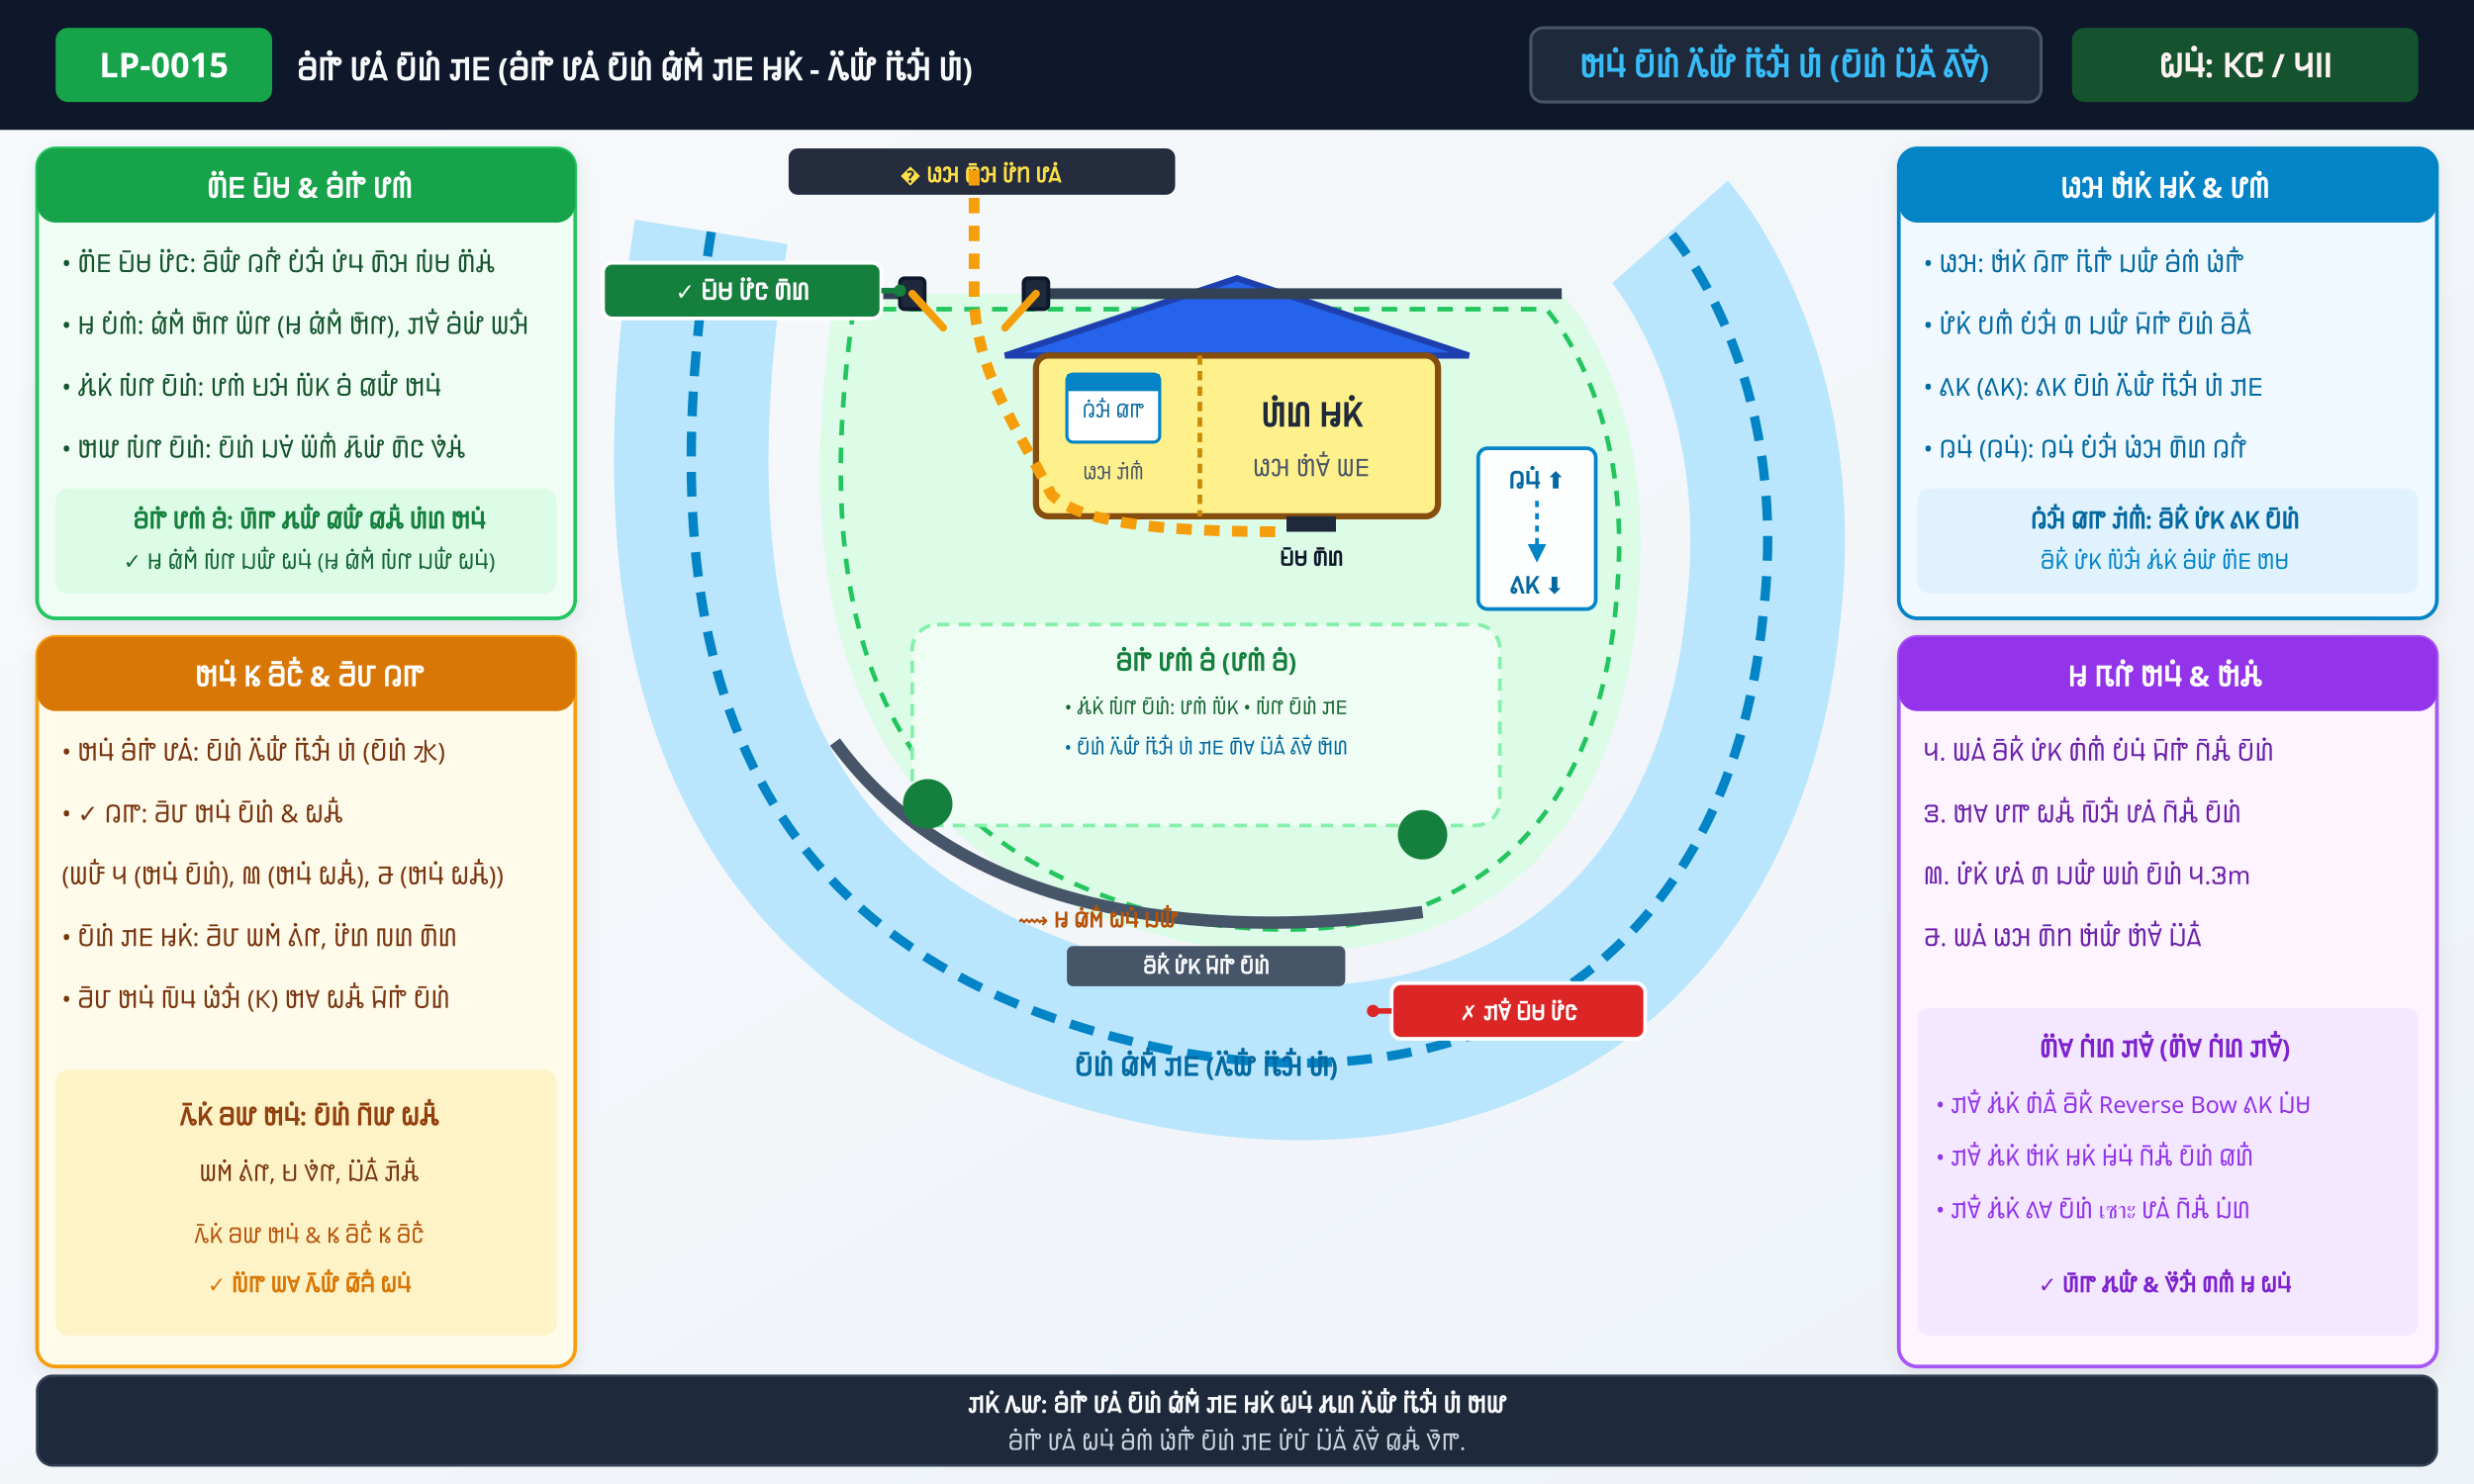
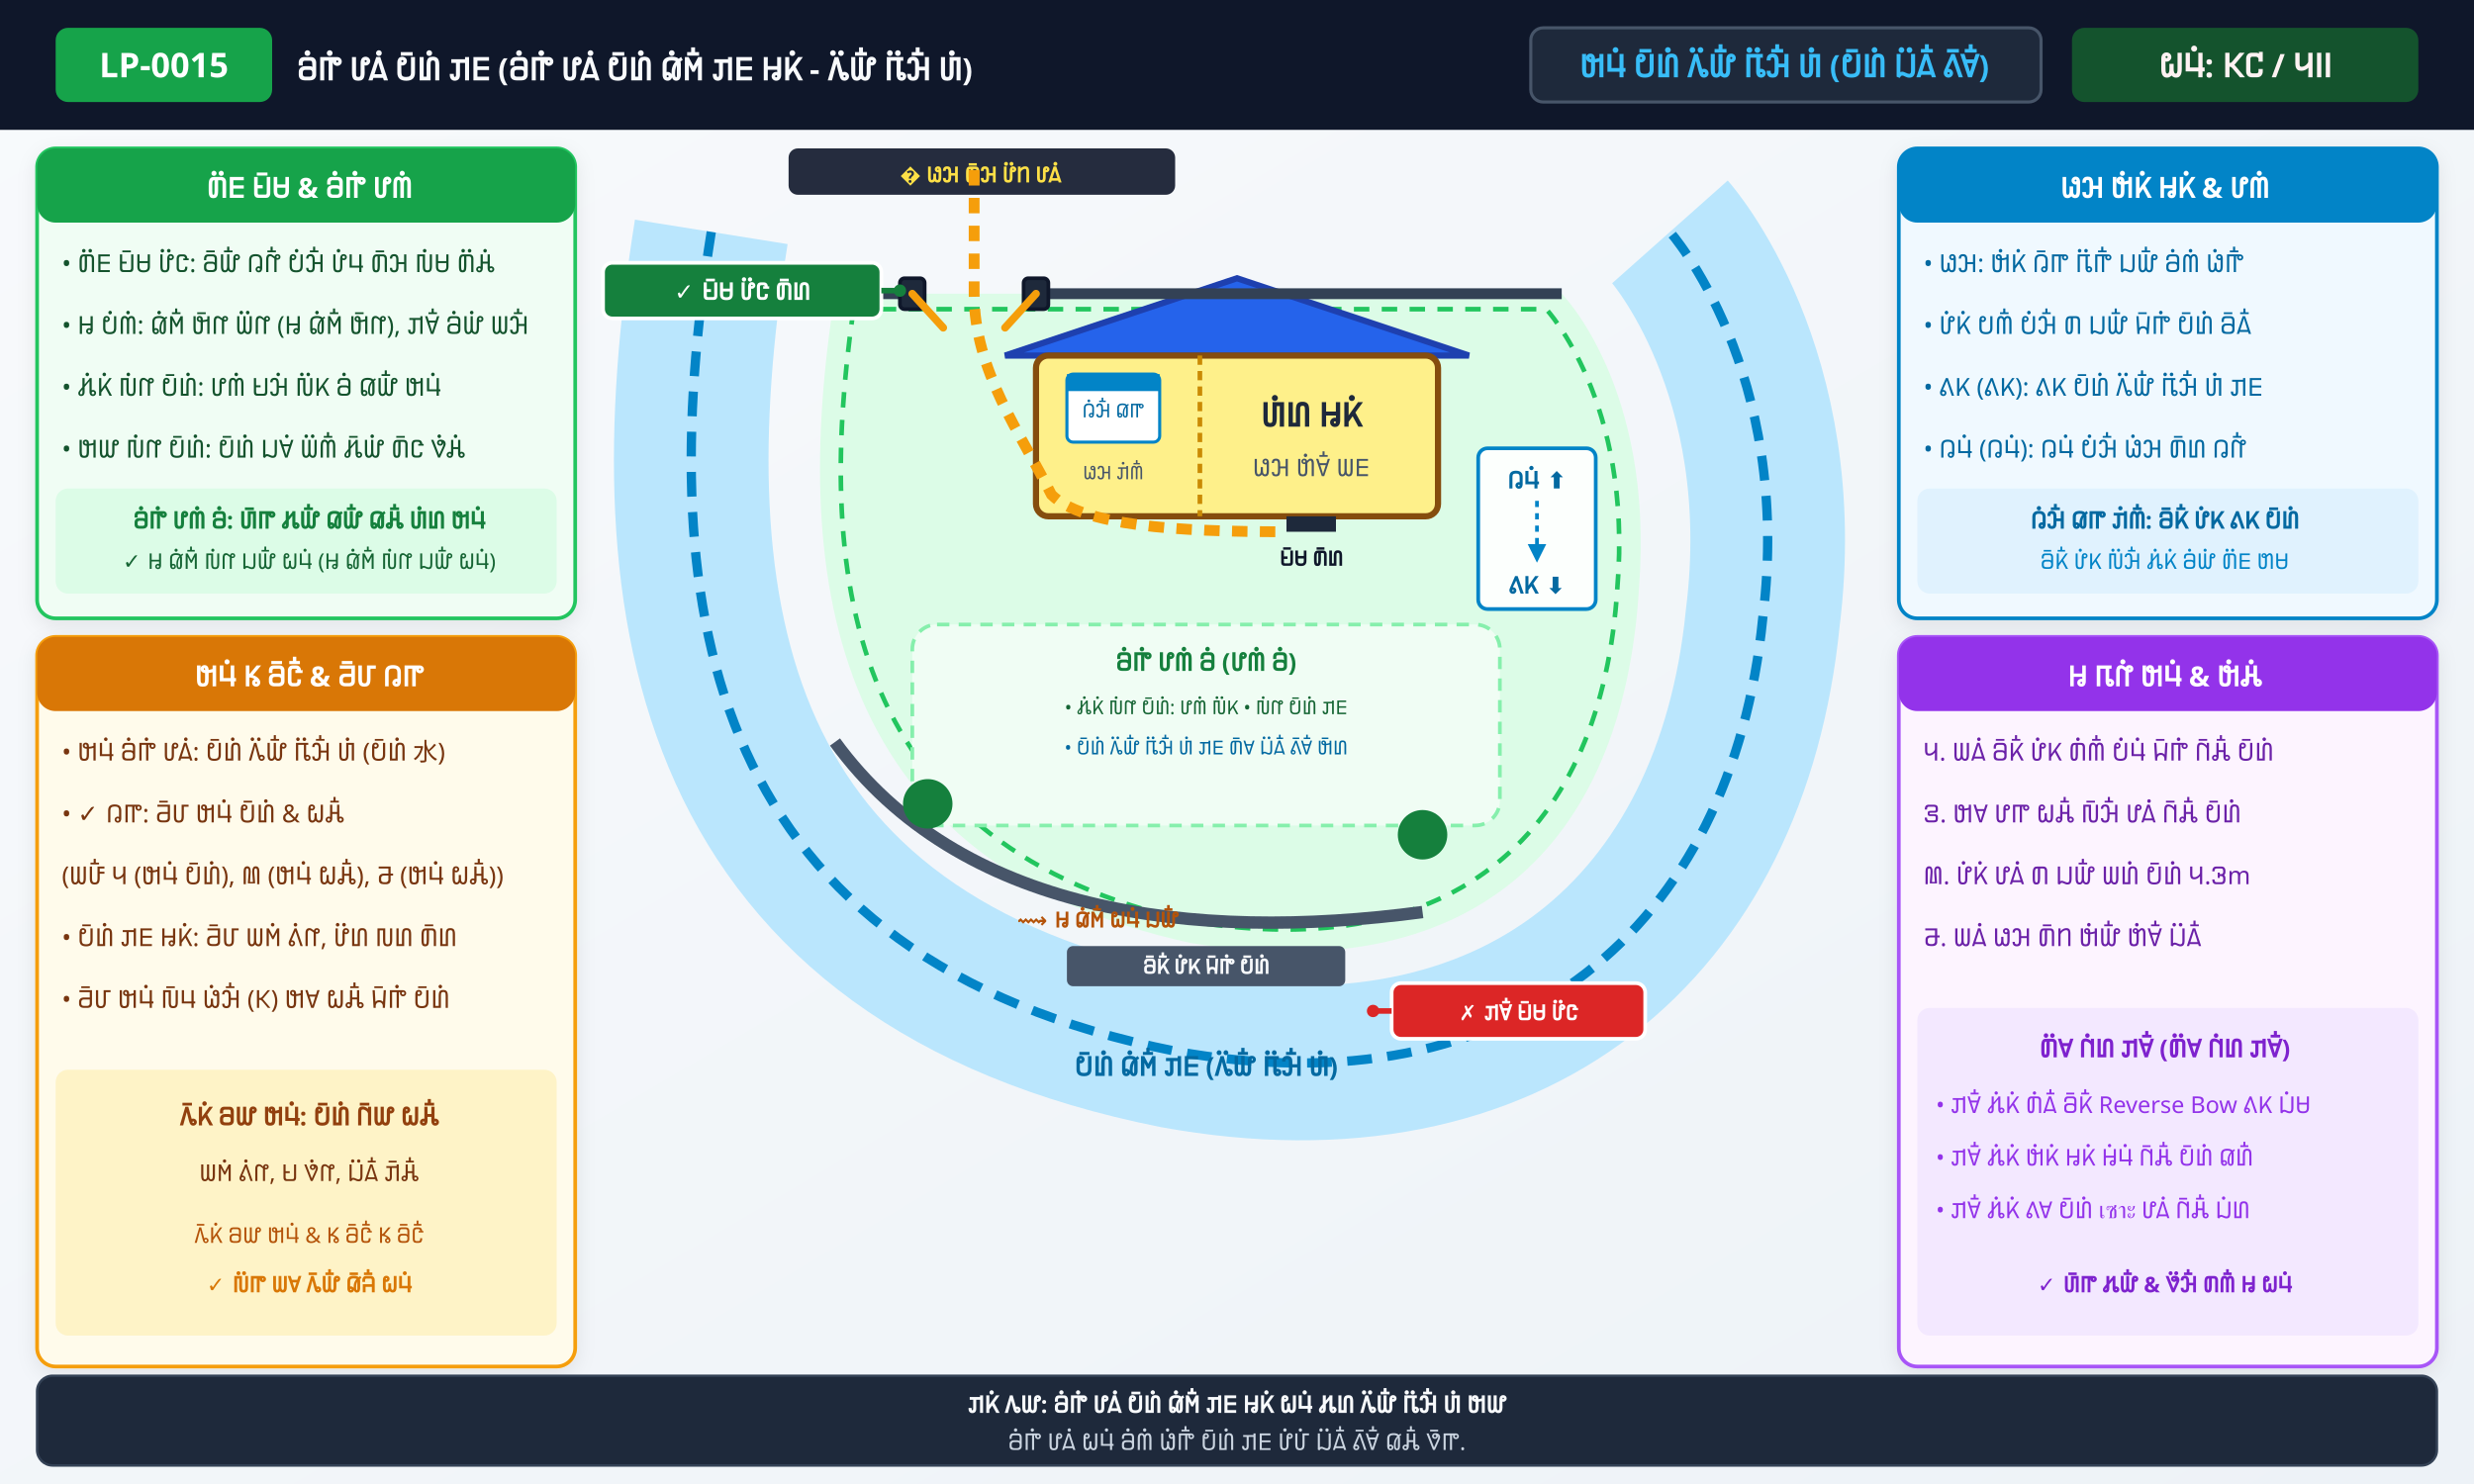
<svg xmlns="http://www.w3.org/2000/svg" viewBox="0 0 800 480" width="800" height="480">
  <defs>
    <linearGradient id="bgGrad" x1="0%" y1="0%" x2="100%" y2="100%">
      <stop offset="0%" stop-color="#F8FAFC" />
      <stop offset="100%" stop-color="#EDF2F7" />
    </linearGradient>
    <linearGradient id="roadGrad" x1="0%" y1="0%" x2="100%" y2="0%">
      <stop offset="0%" stop-color="#334155" />
      <stop offset="100%" stop-color="#1E293B" />
    </linearGradient>
    <filter id="shadow" x="-5%" y="-5%" width="110%" height="110%">
      <feDropShadow dx="0" dy="2" stdDeviation="3" flood-opacity="0.08" />
    </filter>
  </defs>
  <rect width="800" height="480" fill="url(#bgGrad)" />
  <rect x="0" y="0" width="800" height="42" fill="#0F172A" />
  <rect x="18" y="9" width="70" height="24" rx="4" fill="#16A34A" />
-   <text x="53" y="25" font-family="'Noto Sans Pahawh Hmong', sans-serif" font-weight="bold" font-size="11" fill="#FFFFFF" text-anchor="middle">LP-0015</text>
-   <text x="96" y="26" font-family="'Noto Sans Pahawh Hmong', sans-serif" font-weight="bold" font-size="10" fill="#F8FAFC">𖬖𖬰𖬟𖬰 𖬗𖬮𖬰 𖬈𖬲𖬞𖬰 𖬙𖬣 (𖬖𖬰𖬟𖬰 𖬗𖬮𖬰 𖬈𖬲𖬞𖬰 𖬅𖬰𖬫𖬵 𖬙𖬣 𖬉𖬝𖬰 - 𖬂𖬶𖬤𖬵 𖬎𖬶𖬧𖬵 𖬆𖬰)</text>
+   <text x="53" y="25" font-family="'Segoe UI', sans-serif" font-weight="bold" font-size="11" fill="#FFFFFF" text-anchor="middle">LP-0015</text>
+   <text x="96" y="26" font-family="'Noto Sans Lao', 'Segoe UI', sans-serif" font-weight="bold" font-size="10" fill="#F8FAFC">𖬖𖬰𖬟𖬰 𖬗𖬮𖬰 𖬈𖬲𖬞𖬰 𖬙𖬣 (𖬖𖬰𖬟𖬰 𖬗𖬮𖬰 𖬈𖬲𖬞𖬰 𖬅𖬰𖬫𖬵 𖬙𖬣 𖬉𖬝𖬰 - 𖬂𖬶𖬤𖬵 𖬎𖬶𖬧𖬵 𖬆𖬰)</text>
  <rect x="495" y="9" width="165" height="24" rx="4" fill="#1E293B" stroke="#475569" stroke-width="1" />
-   <text x="577" y="25" font-family="'Noto Sans Pahawh Hmong', sans-serif" font-weight="bold" font-size="10" fill="#38BDF8" text-anchor="middle">𖬓𖬥𖬰 𖬈𖬲𖬞𖬰 𖬂𖬶𖬤𖬵 𖬎𖬶𖬧𖬵 𖬆𖬰 (𖬈𖬲𖬞𖬰 𖬔𖬶𖬮𖬵 𖬕𖬲𖬯𖬵)</text>
+   <text x="577" y="25" font-family="'Noto Sans Lao', 'Segoe UI', sans-serif" font-weight="bold" font-size="10" fill="#38BDF8" text-anchor="middle">𖬓𖬥𖬰 𖬈𖬲𖬞𖬰 𖬂𖬶𖬤𖬵 𖬎𖬶𖬧𖬵 𖬆𖬰 (𖬈𖬲𖬞𖬰 𖬔𖬶𖬮𖬵 𖬕𖬲𖬯𖬵)</text>
  <rect x="670" y="9" width="112" height="24" rx="4" fill="#14532D" />
-   <text x="726" y="25" font-family="'Noto Sans Pahawh Hmong', sans-serif" font-weight="bold" font-size="10.5" fill="#FEF2F2" text-anchor="middle">𖬍𖬥𖬰: 𖭙𖭖 / 𖭑𖭐𖭐</text>
+   <text x="726" y="25" font-family="'Noto Sans Lao', 'Segoe UI', sans-serif" font-weight="bold" font-size="10.5" fill="#FEF2F2" text-anchor="middle">𖬍𖬥𖬰: 𖭙𖭖 / 𖭑𖭐𖭐</text>
  <rect x="12" y="48" width="174" height="152" rx="6" fill="#F0FDF4" stroke="#22C55E" stroke-width="1.2" filter="url(#shadow)" />
  <rect x="12" y="48" width="174" height="24" rx="6" fill="#16A34A" />
-   <text x="100" y="64" font-family="'Noto Sans Pahawh Hmong', sans-serif" font-weight="bold" font-size="9" fill="#FFFFFF" text-anchor="middle">𖬒𖬶𖬣 𖬌𖬲𖬡 &amp; 𖬖𖬰𖬟𖬰 𖬗𖬪𖬰</text>
-   <text x="20" y="88" font-family="'Noto Sans Pahawh Hmong', sans-serif" font-size="8" fill="#14532D">• 𖬒𖬶𖬣 𖬌𖬲𖬡 𖬗𖬶𖬜: 𖬖𖬲𖬤𖬵 𖬄𖬦𖬵 𖬈𖬰𖬧𖬵 𖬗𖬰𖬥 𖬒𖬲𖬧 𖬐𖬰𖬡 𖬒𖬶𖬩𖬰</text>
-   <text x="20" y="108" font-family="'Noto Sans Pahawh Hmong', sans-serif" font-size="8" fill="#14532D">• 𖬉 𖬈𖬰𖬪𖬰: 𖬅𖬰𖬫𖬵 𖬓𖬲𖬦 𖬑𖬶𖬦 (𖬉 𖬅𖬰𖬫𖬵 𖬓𖬲𖬦), 𖬙𖬯𖬵 𖬖𖬰𖬤𖬰 𖬑𖬧𖬵</text>
-   <text x="20" y="128" font-family="'Noto Sans Pahawh Hmong', sans-serif" font-size="8" fill="#14532D">• 𖬃𖬰𖬝𖬰 𖬐𖬰𖬦 𖬈𖬲𖬞𖬰: 𖬗𖬪𖬰 𖬌𖬧𖬰 𖬐𖬶𖬝 𖬖𖬰 𖬅𖬤𖬵 𖬓𖬥𖬰</text>
-   <text x="20" y="148" font-family="'Noto Sans Pahawh Hmong', sans-serif" font-size="8" fill="#14532D">• 𖬓𖬤 𖬐𖬰𖬦 𖬈𖬲𖬞𖬰: 𖬈𖬲𖬞𖬰 𖬔𖬯𖬰 𖬑𖬶𖬪𖬵 𖬃𖬲𖬤𖬰 𖬒𖬲𖬜 𖬀𖬰𖬩𖬰</text>
+   <text x="100" y="64" font-family="'Noto Sans Lao', 'Segoe UI', sans-serif" font-weight="bold" font-size="9" fill="#FFFFFF" text-anchor="middle">𖬒𖬶𖬣 𖬌𖬲𖬡 &amp; 𖬖𖬰𖬟𖬰 𖬗𖬪𖬰</text>
+   <text x="20" y="88" font-family="'Noto Sans Lao', 'Segoe UI', sans-serif" font-size="8" fill="#14532D">• 𖬒𖬶𖬣 𖬌𖬲𖬡 𖬗𖬶𖬜: 𖬖𖬲𖬤𖬵 𖬄𖬦𖬵 𖬈𖬰𖬧𖬵 𖬗𖬰𖬥 𖬒𖬲𖬧 𖬐𖬰𖬡 𖬒𖬶𖬩𖬰</text>
+   <text x="20" y="108" font-family="'Noto Sans Lao', 'Segoe UI', sans-serif" font-size="8" fill="#14532D">• 𖬉 𖬈𖬰𖬪𖬰: 𖬅𖬰𖬫𖬵 𖬓𖬲𖬦 𖬑𖬶𖬦 (𖬉 𖬅𖬰𖬫𖬵 𖬓𖬲𖬦), 𖬙𖬯𖬵 𖬖𖬰𖬤𖬰 𖬑𖬧𖬵</text>
+   <text x="20" y="128" font-family="'Noto Sans Lao', 'Segoe UI', sans-serif" font-size="8" fill="#14532D">• 𖬃𖬰𖬝𖬰 𖬐𖬰𖬦 𖬈𖬲𖬞𖬰: 𖬗𖬪𖬰 𖬌𖬧𖬰 𖬐𖬶𖬝 𖬖𖬰 𖬅𖬤𖬵 𖬓𖬥𖬰</text>
+   <text x="20" y="148" font-family="'Noto Sans Lao', 'Segoe UI', sans-serif" font-size="8" fill="#14532D">• 𖬓𖬤 𖬐𖬰𖬦 𖬈𖬲𖬞𖬰: 𖬈𖬲𖬞𖬰 𖬔𖬯𖬰 𖬑𖬶𖬪𖬵 𖬃𖬲𖬤𖬰 𖬒𖬲𖬜 𖬀𖬰𖬩𖬰</text>
  <rect x="18" y="158" width="162" height="34" rx="4" fill="#DCFCE7" />
-   <text x="100" y="171" font-family="'Noto Sans Pahawh Hmong', sans-serif" font-weight="bold" font-size="7.5" fill="#15803D" text-anchor="middle">𖬖𖬰𖬟𖬰 𖬗𖬪𖬰 𖬖𖬰: 𖬆𖬲𖬟 𖬃𖬤𖬵 𖬅𖬤𖬵 𖬅𖬩𖬵 𖬆𖬰𖬞 𖬓𖬥𖬰</text>
-   <text x="100" y="184" font-family="'Noto Sans Pahawh Hmong', sans-serif" font-size="7" fill="#166534" text-anchor="middle">✓ 𖬉 𖬅𖬰𖬫𖬵 𖬐𖬰𖬦 𖬔𖬤𖬵 𖬍𖬥𖬰 (𖬉 𖬅𖬰𖬫𖬵 𖬐𖬰𖬦 𖬔𖬤𖬵 𖬍𖬥𖬰)</text>
+   <text x="100" y="171" font-family="'Noto Sans Lao', 'Segoe UI', sans-serif" font-weight="bold" font-size="7.5" fill="#15803D" text-anchor="middle">𖬖𖬰𖬟𖬰 𖬗𖬪𖬰 𖬖𖬰: 𖬆𖬲𖬟 𖬃𖬤𖬵 𖬅𖬤𖬵 𖬅𖬩𖬵 𖬆𖬰𖬞 𖬓𖬥𖬰</text>
+   <text x="100" y="184" font-family="'Noto Sans Lao', 'Segoe UI', sans-serif" font-size="7" fill="#166534" text-anchor="middle">✓ 𖬉 𖬅𖬰𖬫𖬵 𖬐𖬰𖬦 𖬔𖬤𖬵 𖬍𖬥𖬰 (𖬉 𖬅𖬰𖬫𖬵 𖬐𖬰𖬦 𖬔𖬤𖬵 𖬍𖬥𖬰)</text>
  <rect x="12" y="206" width="174" height="236" rx="6" fill="#FFFBEB" stroke="#F59E0B" stroke-width="1.2" filter="url(#shadow)" />
  <rect x="12" y="206" width="174" height="24" rx="6" fill="#D97706" />
-   <text x="100" y="222" font-family="'Noto Sans Pahawh Hmong', sans-serif" font-weight="bold" font-size="9" fill="#FFFFFF" text-anchor="middle">𖬓𖬥𖬰 𖭘 𖬖𖬲𖬜𖬵 &amp; 𖬁𖬲𖬬 𖬄𖬟</text>
-   <text x="20" y="246" font-family="'Noto Sans Pahawh Hmong', sans-serif" font-size="8" fill="#78350F">• 𖬓𖬥𖬰 𖬖𖬰𖬟𖬰 𖬗𖬮𖬰: 𖬈𖬲𖬞𖬰 𖬂𖬶𖬤𖬵 𖬎𖬶𖬧𖬵 𖬆𖬰 (𖬈𖬲𖬞𖬰 水)</text>
-   <text x="20" y="266" font-family="'Noto Sans Pahawh Hmong', sans-serif" font-size="8" fill="#78350F">• ✓ 𖬄𖬟: 𖬁𖬲𖬬 𖬓𖬥𖬰 𖬈𖬲𖬞𖬰 &amp; 𖬍𖬩𖬵</text>
-   <text x="20" y="286" font-family="'Noto Sans Pahawh Hmong', sans-serif" font-size="8" fill="#78350F">(𖬑𖬠𖬵 𖭑 (𖬓𖬥𖬰 𖬈𖬲𖬞𖬰), 𖭓 (𖬓𖬥𖬰 𖬍𖬩𖬵), 𖭔 (𖬓𖬥𖬰 𖬍𖬩𖬵))</text>
-   <text x="20" y="306" font-family="'Noto Sans Pahawh Hmong', sans-serif" font-size="8" fill="#78350F">• 𖬈𖬲𖬞𖬰 𖬙𖬣 𖬉𖬝𖬰: 𖬁𖬲𖬬 𖬑𖬫𖬰 𖬕𖬰𖬦, 𖬗𖬶𖬞 𖬐𖬞 𖬒𖬲𖬞</text>
-   <text x="20" y="326" font-family="'Noto Sans Pahawh Hmong', sans-serif" font-size="8" fill="#78350F">• 𖬁𖬲𖬬 𖬓𖬥𖬰 𖬐𖬲𖬥 𖬏𖬰𖬧𖬵 (𖭙) 𖬓𖬯 𖬍𖬩𖬵 𖬊𖬲𖬟𖬰 𖬈𖬲𖬞𖬰</text>
+   <text x="100" y="222" font-family="'Noto Sans Lao', 'Segoe UI', sans-serif" font-weight="bold" font-size="9" fill="#FFFFFF" text-anchor="middle">𖬓𖬥𖬰 𖭘 𖬖𖬲𖬜𖬵 &amp; 𖬁𖬲𖬬 𖬄𖬟</text>
+   <text x="20" y="246" font-family="'Noto Sans Lao', 'Segoe UI', sans-serif" font-size="8" fill="#78350F">• 𖬓𖬥𖬰 𖬖𖬰𖬟𖬰 𖬗𖬮𖬰: 𖬈𖬲𖬞𖬰 𖬂𖬶𖬤𖬵 𖬎𖬶𖬧𖬵 𖬆𖬰 (𖬈𖬲𖬞𖬰 水)</text>
+   <text x="20" y="266" font-family="'Noto Sans Lao', 'Segoe UI', sans-serif" font-size="8" fill="#78350F">• ✓ 𖬄𖬟: 𖬁𖬲𖬬 𖬓𖬥𖬰 𖬈𖬲𖬞𖬰 &amp; 𖬍𖬩𖬵</text>
+   <text x="20" y="286" font-family="'Noto Sans Lao', 'Segoe UI', sans-serif" font-size="8" fill="#78350F">(𖬑𖬠𖬵 𖭑 (𖬓𖬥𖬰 𖬈𖬲𖬞𖬰), 𖭓 (𖬓𖬥𖬰 𖬍𖬩𖬵), 𖭔 (𖬓𖬥𖬰 𖬍𖬩𖬵))</text>
+   <text x="20" y="306" font-family="'Noto Sans Lao', 'Segoe UI', sans-serif" font-size="8" fill="#78350F">• 𖬈𖬲𖬞𖬰 𖬙𖬣 𖬉𖬝𖬰: 𖬁𖬲𖬬 𖬑𖬫𖬰 𖬕𖬰𖬦, 𖬗𖬶𖬞 𖬐𖬞 𖬒𖬲𖬞</text>
+   <text x="20" y="326" font-family="'Noto Sans Lao', 'Segoe UI', sans-serif" font-size="8" fill="#78350F">• 𖬁𖬲𖬬 𖬓𖬥𖬰 𖬐𖬲𖬥 𖬏𖬰𖬧𖬵 (𖭙) 𖬓𖬯 𖬍𖬩𖬵 𖬊𖬲𖬟𖬰 𖬈𖬲𖬞𖬰</text>
  <rect x="18" y="346" width="162" height="86" rx="4" fill="#FEF3C7" />
-   <text x="100" y="364" font-family="'Noto Sans Pahawh Hmong', sans-serif" font-weight="bold" font-size="8" fill="#92400E" text-anchor="middle">𖬂𖬲𖬝𖬰 𖬖𖬤 𖬓𖬥𖬰: 𖬈𖬲𖬞𖬰 𖬇𖬲𖬤 𖬍𖬩𖬵</text>
-   <text x="100" y="382" font-family="'Noto Sans Pahawh Hmong', sans-serif" font-size="7.5" fill="#78350F" text-anchor="middle">𖬑𖬫𖬰 𖬕𖬰𖬦, 𖬌 𖬀𖬰𖬦, 𖬔𖬶𖬮𖬵 𖬙𖬲𖬩𖬵</text>
-   <text x="100" y="402" font-family="'Noto Sans Pahawh Hmong', sans-serif" font-size="7" fill="#B45309" text-anchor="middle">𖬂𖬲𖬝𖬰 𖬖𖬤 𖬓𖬥𖬰 &amp; 𖭘 𖬖𖬲𖬜𖬵 𖭘 𖬖𖬲𖬜𖬵</text>
-   <text x="100" y="418" font-family="'Noto Sans Pahawh Hmong', sans-serif" font-weight="bold" font-size="7" fill="#D97706" text-anchor="middle">✓ 𖬐𖬶𖬟 𖬑𖬯 𖬂𖬲𖬤𖬵 𖬅𖬲𖬨𖬵 𖬍𖬥𖬰</text>
+   <text x="100" y="364" font-family="'Noto Sans Lao', 'Segoe UI', sans-serif" font-weight="bold" font-size="8" fill="#92400E" text-anchor="middle">𖬂𖬲𖬝𖬰 𖬖𖬤 𖬓𖬥𖬰: 𖬈𖬲𖬞𖬰 𖬇𖬲𖬤 𖬍𖬩𖬵</text>
+   <text x="100" y="382" font-family="'Noto Sans Lao', 'Segoe UI', sans-serif" font-size="7.5" fill="#78350F" text-anchor="middle">𖬑𖬫𖬰 𖬕𖬰𖬦, 𖬌 𖬀𖬰𖬦, 𖬔𖬶𖬮𖬵 𖬙𖬲𖬩𖬵</text>
+   <text x="100" y="402" font-family="'Noto Sans Lao', 'Segoe UI', sans-serif" font-size="7" fill="#B45309" text-anchor="middle">𖬂𖬲𖬝𖬰 𖬖𖬤 𖬓𖬥𖬰 &amp; 𖭘 𖬖𖬲𖬜𖬵 𖭘 𖬖𖬲𖬜𖬵</text>
+   <text x="100" y="418" font-family="'Noto Sans Lao', 'Segoe UI', sans-serif" font-weight="bold" font-size="7" fill="#D97706" text-anchor="middle">✓ 𖬐𖬶𖬟 𖬑𖬯 𖬂𖬲𖬤𖬵 𖬅𖬲𖬨𖬵 𖬍𖬥𖬰</text>
  <rect x="614" y="48" width="174" height="152" rx="6" fill="#F0F9FF" stroke="#0284C7" stroke-width="1.2" filter="url(#shadow)" />
  <rect x="614" y="48" width="174" height="24" rx="6" fill="#0284C7" />
-   <text x="700" y="64" font-family="'Noto Sans Pahawh Hmong', sans-serif" font-weight="bold" font-size="9" fill="#FFFFFF" text-anchor="middle">𖬏𖬧 𖬓𖬰𖬝𖬰 𖬉𖬝𖬰 &amp; 𖬗𖬪𖬰</text>
-   <text x="622" y="88" font-family="'Noto Sans Pahawh Hmong', sans-serif" font-size="8" fill="#0369A1">• 𖬏𖬧: 𖬓𖬰𖬝𖬰 𖬄𖬲𖬟 𖬎𖬶𖬟𖬵 𖬔𖬤𖬵 𖬖𖬰𖬪𖬰 𖬏𖬰𖬟𖬵</text>
-   <text x="622" y="108" font-family="'Noto Sans Pahawh Hmong', sans-serif" font-size="8" fill="#0369A1">• 𖬗𖬰𖬝𖬰 𖬈𖬪𖬵 𖬈𖬰𖬧𖬵 𖬒 𖬔𖬤𖬵 𖬊𖬲𖬟𖬰 𖬈𖬲𖬞𖬰 𖬖𖬲𖬮𖬵</text>
-   <text x="622" y="128" font-family="'Noto Sans Pahawh Hmong', sans-serif" font-size="8" fill="#0369A1">• 𖬕𖬝 (𖬕𖬝): 𖬕𖬝 𖬈𖬲𖬞𖬰 𖬂𖬶𖬤𖬵 𖬎𖬶𖬧𖬵 𖬆𖬰 𖬙𖬣</text>
-   <text x="622" y="148" font-family="'Noto Sans Pahawh Hmong', sans-serif" font-size="8" fill="#0369A1">• 𖬄𖬥𖬰 (𖬄𖬥𖬰): 𖬄𖬥𖬰 𖬈𖬰𖬧𖬵 𖬏𖬰𖬧 𖬒𖬲𖬞 𖬄𖬦𖬵</text>
+   <text x="700" y="64" font-family="'Noto Sans Lao', 'Segoe UI', sans-serif" font-weight="bold" font-size="9" fill="#FFFFFF" text-anchor="middle">𖬏𖬧 𖬓𖬰𖬝𖬰 𖬉𖬝𖬰 &amp; 𖬗𖬪𖬰</text>
+   <text x="622" y="88" font-family="'Noto Sans Lao', 'Segoe UI', sans-serif" font-size="8" fill="#0369A1">• 𖬏𖬧: 𖬓𖬰𖬝𖬰 𖬄𖬲𖬟 𖬎𖬶𖬟𖬵 𖬔𖬤𖬵 𖬖𖬰𖬪𖬰 𖬏𖬰𖬟𖬵</text>
+   <text x="622" y="108" font-family="'Noto Sans Lao', 'Segoe UI', sans-serif" font-size="8" fill="#0369A1">• 𖬗𖬰𖬝𖬰 𖬈𖬪𖬵 𖬈𖬰𖬧𖬵 𖬒 𖬔𖬤𖬵 𖬊𖬲𖬟𖬰 𖬈𖬲𖬞𖬰 𖬖𖬲𖬮𖬵</text>
+   <text x="622" y="128" font-family="'Noto Sans Lao', 'Segoe UI', sans-serif" font-size="8" fill="#0369A1">• 𖬕𖬝 (𖬕𖬝): 𖬕𖬝 𖬈𖬲𖬞𖬰 𖬂𖬶𖬤𖬵 𖬎𖬶𖬧𖬵 𖬆𖬰 𖬙𖬣</text>
+   <text x="622" y="148" font-family="'Noto Sans Lao', 'Segoe UI', sans-serif" font-size="8" fill="#0369A1">• 𖬄𖬥𖬰 (𖬄𖬥𖬰): 𖬄𖬥𖬰 𖬈𖬰𖬧𖬵 𖬏𖬰𖬧 𖬒𖬲𖬞 𖬄𖬦𖬵</text>
  <rect x="620" y="158" width="162" height="34" rx="4" fill="#E0F2FE" />
-   <text x="700" y="171" font-family="'Noto Sans Pahawh Hmong', sans-serif" font-weight="bold" font-size="7.5" fill="#0369A1" text-anchor="middle">𖬄𖬰𖬧𖬵 𖬅𖬟 𖬙𖬰𖬪𖬵: 𖬖𖬲𖬝𖬵 𖬗𖬰𖬝 𖬕𖬝 𖬈𖬲𖬞𖬰</text>
-   <text x="700" y="184" font-family="'Noto Sans Pahawh Hmong', sans-serif" font-size="7" fill="#0284C7" text-anchor="middle">𖬖𖬲𖬝𖬵 𖬗𖬰𖬝 𖬐𖬶𖬧𖬵 𖬃𖬰𖬝𖬰 𖬖𖬰𖬤𖬰 𖬒𖬶𖬣 𖬋𖬡</text>
+   <text x="700" y="171" font-family="'Noto Sans Lao', 'Segoe UI', sans-serif" font-weight="bold" font-size="7.5" fill="#0369A1" text-anchor="middle">𖬄𖬰𖬧𖬵 𖬅𖬟 𖬙𖬰𖬪𖬵: 𖬖𖬲𖬝𖬵 𖬗𖬰𖬝 𖬕𖬝 𖬈𖬲𖬞𖬰</text>
+   <text x="700" y="184" font-family="'Noto Sans Lao', 'Segoe UI', sans-serif" font-size="7" fill="#0284C7" text-anchor="middle">𖬖𖬲𖬝𖬵 𖬗𖬰𖬝 𖬐𖬶𖬧𖬵 𖬃𖬰𖬝𖬰 𖬖𖬰𖬤𖬰 𖬒𖬶𖬣 𖬋𖬡</text>
  <rect x="614" y="206" width="174" height="236" rx="6" fill="#FDF4FF" stroke="#A855F7" stroke-width="1.2" filter="url(#shadow)" />
  <rect x="614" y="206" width="174" height="24" rx="6" fill="#9333EA" />
-   <text x="700" y="222" font-family="'Noto Sans Pahawh Hmong', sans-serif" font-weight="bold" font-size="9" fill="#FFFFFF" text-anchor="middle">𖬉 𖬎𖬦𖬰 𖬓𖬥𖬰 &amp; 𖬓𖬰𖬩𖬰</text>
-   <text x="622" y="246" font-family="'Noto Sans Pahawh Hmong', sans-serif" font-size="8" fill="#6B21A8">𖭑. 𖬑𖬮𖬰 𖬖𖬲𖬝𖬵 𖬗𖬰𖬝 𖬒𖬰𖬪𖬵 𖬈𖬰𖬥𖬰 𖬊𖬲𖬟𖬰 𖬇𖬲𖬩𖬵 𖬈𖬲𖬞𖬰</text>
-   <text x="622" y="266" font-family="'Noto Sans Pahawh Hmong', sans-serif" font-size="8" fill="#6B21A8">𖭒. 𖬓𖬯 𖬗𖬟 𖬍𖬩𖬵 𖬐𖬲𖬧𖬵 𖬗𖬮𖬰 𖬇𖬲𖬩𖬵 𖬈𖬲𖬞𖬰</text>
-   <text x="622" y="286" font-family="'Noto Sans Pahawh Hmong', sans-serif" font-size="8" fill="#6B21A8">𖭓. 𖬗𖬰𖬝𖬰 𖬗𖬮𖬰 𖬒 𖬔𖬤𖬵 𖬑𖬞𖬰 𖬈𖬲𖬞𖬰 𖭑.𖭕m</text>
-   <text x="622" y="306" font-family="'Noto Sans Pahawh Hmong', sans-serif" font-size="8" fill="#6B21A8">𖭔. 𖬑𖬮𖬰 𖬏𖬧 𖬒𖬲𖬢 𖬓𖬰𖬤𖬵 𖬋𖬰𖬯𖬵 𖬔𖬶𖬮𖬵</text>
+   <text x="700" y="222" font-family="'Noto Sans Lao', 'Segoe UI', sans-serif" font-weight="bold" font-size="9" fill="#FFFFFF" text-anchor="middle">𖬉 𖬎𖬦𖬰 𖬓𖬥𖬰 &amp; 𖬓𖬰𖬩𖬰</text>
+   <text x="622" y="246" font-family="'Noto Sans Lao', 'Segoe UI', sans-serif" font-size="8" fill="#6B21A8">𖭑. 𖬑𖬮𖬰 𖬖𖬲𖬝𖬵 𖬗𖬰𖬝 𖬒𖬰𖬪𖬵 𖬈𖬰𖬥𖬰 𖬊𖬲𖬟𖬰 𖬇𖬲𖬩𖬵 𖬈𖬲𖬞𖬰</text>
+   <text x="622" y="266" font-family="'Noto Sans Lao', 'Segoe UI', sans-serif" font-size="8" fill="#6B21A8">𖭒. 𖬓𖬯 𖬗𖬟 𖬍𖬩𖬵 𖬐𖬲𖬧𖬵 𖬗𖬮𖬰 𖬇𖬲𖬩𖬵 𖬈𖬲𖬞𖬰</text>
+   <text x="622" y="286" font-family="'Noto Sans Lao', 'Segoe UI', sans-serif" font-size="8" fill="#6B21A8">𖭓. 𖬗𖬰𖬝𖬰 𖬗𖬮𖬰 𖬒 𖬔𖬤𖬵 𖬑𖬞𖬰 𖬈𖬲𖬞𖬰 𖭑.𖭕m</text>
+   <text x="622" y="306" font-family="'Noto Sans Lao', 'Segoe UI', sans-serif" font-size="8" fill="#6B21A8">𖭔. 𖬑𖬮𖬰 𖬏𖬧 𖬒𖬲𖬢 𖬓𖬰𖬤𖬵 𖬋𖬰𖬯𖬵 𖬔𖬶𖬮𖬵</text>
  <rect x="620" y="326" width="162" height="106" rx="4" fill="#F3E8FF" />
-   <text x="700" y="342" font-family="'Noto Sans Pahawh Hmong', sans-serif" font-weight="bold" font-size="8" fill="#7E22CE" text-anchor="middle">𖬒𖬶𖬯 𖬇𖬰𖬞 𖬙𖬯𖬵 (𖬒𖬶𖬯 𖬇𖬰𖬞 𖬙𖬯𖬵)</text>
-   <text x="626" y="360" font-family="'Noto Sans Pahawh Hmong', sans-serif" font-size="7.5" fill="#9333EA">• 𖬙𖬯𖬵 𖬃𖬰𖬝𖬰 𖬒𖬰𖬮𖬵 𖬖𖬲𖬝𖬵 Reverse Bow 𖬕𖬝 𖬔𖬰𖬡</text>
-   <text x="626" y="377" font-family="'Noto Sans Pahawh Hmong', sans-serif" font-size="7.5" fill="#9333EA">• 𖬙𖬯𖬵 𖬃𖬰𖬝𖬰 𖬓𖬰𖬝𖬰 𖬉𖬝𖬰 𖬉𖬰𖬥𖬰 𖬇𖬲𖬩𖬵 𖬈𖬲𖬞𖬰 𖬅𖬞𖬵</text>
-   <text x="626" y="394" font-family="'Noto Sans Pahawh Hmong', sans-serif" font-size="7.5" fill="#9333EA">• 𖬙𖬯𖬵 𖬃𖬰𖬝𖬰 𖬕𖬯 𖬈𖬲𖬞𖬰 เซาะ 𖬗𖬮𖬰 𖬇𖬲𖬩𖬵 𖬔𖬰𖬞</text>
-   <text x="700" y="418" font-family="'Noto Sans Pahawh Hmong', sans-serif" font-weight="bold" font-size="7" fill="#7E22CE" text-anchor="middle">✓ 𖬆𖬲𖬟 𖬃𖬤𖬵 &amp; 𖬀𖬶𖬧𖬵 𖬒𖬪𖬵 𖬉 𖬍𖬥𖬰</text>
+   <text x="700" y="342" font-family="'Noto Sans Lao', 'Segoe UI', sans-serif" font-weight="bold" font-size="8" fill="#7E22CE" text-anchor="middle">𖬒𖬶𖬯 𖬇𖬰𖬞 𖬙𖬯𖬵 (𖬒𖬶𖬯 𖬇𖬰𖬞 𖬙𖬯𖬵)</text>
+   <text x="626" y="360" font-family="'Noto Sans Lao', 'Segoe UI', sans-serif" font-size="7.5" fill="#9333EA">• 𖬙𖬯𖬵 𖬃𖬰𖬝𖬰 𖬒𖬰𖬮𖬵 𖬖𖬲𖬝𖬵 Reverse Bow 𖬕𖬝 𖬔𖬰𖬡</text>
+   <text x="626" y="377" font-family="'Noto Sans Lao', 'Segoe UI', sans-serif" font-size="7.5" fill="#9333EA">• 𖬙𖬯𖬵 𖬃𖬰𖬝𖬰 𖬓𖬰𖬝𖬰 𖬉𖬝𖬰 𖬉𖬰𖬥𖬰 𖬇𖬲𖬩𖬵 𖬈𖬲𖬞𖬰 𖬅𖬞𖬵</text>
+   <text x="626" y="394" font-family="'Noto Sans Lao', 'Segoe UI', sans-serif" font-size="7.5" fill="#9333EA">• 𖬙𖬯𖬵 𖬃𖬰𖬝𖬰 𖬕𖬯 𖬈𖬲𖬞𖬰 เซาะ 𖬗𖬮𖬰 𖬇𖬲𖬩𖬵 𖬔𖬰𖬞</text>
+   <text x="700" y="418" font-family="'Noto Sans Lao', 'Segoe UI', sans-serif" font-weight="bold" font-size="7" fill="#7E22CE" text-anchor="middle">✓ 𖬆𖬲𖬟 𖬃𖬤𖬵 &amp; 𖬀𖬶𖬧𖬵 𖬒𖬪𖬵 𖬉 𖬍𖬥𖬰</text>
  <g>
    <path d="M 230 75 C 210 200 230 310 380 340 C 490 360 560 300 570 200 C 580 120 540 75 540 75" fill="none" stroke="#BAE6FD" stroke-width="50" />
    <path d="M 230 75 C 210 200 230 310 380 340 C 490 360 560 300 570 200 C 580 120 540 75 540 75" fill="none" stroke="#0284C7" stroke-width="3" stroke-dasharray="8,5" />
-     <text x="390" y="348" font-family="'Noto Sans Pahawh Hmong', sans-serif" font-weight="bold" font-size="8.5" fill="#0369A1" text-anchor="middle">𖬈𖬲𖬞𖬰 𖬅𖬰𖬫𖬵 𖬙𖬣 (𖬂𖬶𖬤𖬵 𖬎𖬶𖬧𖬵 𖬆𖬰)</text>
+     <text x="390" y="348" font-family="'Noto Sans Lao', 'Segoe UI', sans-serif" font-weight="bold" font-size="8.5" fill="#0369A1" text-anchor="middle">𖬈𖬲𖬞𖬰 𖬅𖬰𖬫𖬵 𖬙𖬣 (𖬂𖬶𖬤𖬵 𖬎𖬶𖬧𖬵 𖬆𖬰)</text>
    <path d="M 270 95 C 255 190 270 280 385 305 C 475 320 525 275 530 190 C 535 125 505 95 505 95 Z" fill="#DCFCE7" />
    <path d="M 276 100 C 263 190 276 274 385 298 C 470 312 518 270 523 190 C 528 130 500 100 500 100 Z" fill="none" stroke="#22C55E" stroke-width="1.5" stroke-dasharray="5,4" />
    <path d="M 270 240 C 310 295 385 305 460 295" fill="none" stroke="#475569" stroke-width="4" />
    <rect x="345" y="306" width="90" height="13" rx="2" fill="#475569" />
-     <text x="390" y="315" font-family="'Noto Sans Pahawh Hmong', sans-serif" font-weight="bold" font-size="6.5" fill="#F8FAFC" text-anchor="middle">𖬖𖬲𖬝𖬵 𖬗𖬰𖬝 𖬊𖬲𖬟𖬰 𖬈𖬲𖬞𖬰</text>
+     <text x="390" y="315" font-family="'Noto Sans Lao', 'Segoe UI', sans-serif" font-weight="bold" font-size="6.5" fill="#F8FAFC" text-anchor="middle">𖬖𖬲𖬝𖬵 𖬗𖬰𖬝 𖬊𖬲𖬟𖬰 𖬈𖬲𖬞𖬰</text>
    <polygon points="325,115 400,90 475,115" fill="#2563EB" stroke="#1E40AF" stroke-width="2" />
    <rect x="335" y="115" width="130" height="52" fill="#FEF08A" stroke="#854D0E" stroke-width="2" rx="4" />
    <line x1="388" y1="115" x2="388" y2="167" stroke="#CA8A04" stroke-width="1.5" stroke-dasharray="3,2" />
    <rect x="345" y="121" width="30" height="22" rx="2" fill="#FFFFFF" stroke="#0284C7" stroke-width="1" />
    <rect x="345" y="121" width="30" height="5.5" fill="#0284C7" />
-     <text x="360" y="135" font-family="'Noto Sans Pahawh Hmong', sans-serif" font-size="6.2" fill="#0369A1" text-anchor="middle">𖬄𖬰𖬧𖬵 𖬅𖬟</text>
-     <text x="360" y="155" font-family="'Noto Sans Pahawh Hmong', sans-serif" font-size="6" fill="#475569" text-anchor="middle">𖬏𖬧 𖬙𖬰𖬪𖬵</text>
-     <text x="424" y="138" font-family="'Noto Sans Pahawh Hmong', sans-serif" font-weight="bold" font-size="10.5" fill="#1E293B" text-anchor="middle">𖬆𖬰𖬞 𖬉𖬝𖬰</text>
-     <text x="424" y="154" font-family="'Noto Sans Pahawh Hmong', sans-serif" font-size="7.8" fill="#475569" text-anchor="middle">𖬏𖬧 𖬋𖬰𖬯𖬵 𖬑𖬣</text>
+     <text x="360" y="135" font-family="'Noto Sans Lao', 'Segoe UI', sans-serif" font-size="6.2" fill="#0369A1" text-anchor="middle">𖬄𖬰𖬧𖬵 𖬅𖬟</text>
+     <text x="360" y="155" font-family="'Noto Sans Lao', 'Segoe UI', sans-serif" font-size="6" fill="#475569" text-anchor="middle">𖬏𖬧 𖬙𖬰𖬪𖬵</text>
+     <text x="424" y="138" font-family="'Noto Sans Lao', 'Segoe UI', sans-serif" font-weight="bold" font-size="10.5" fill="#1E293B" text-anchor="middle">𖬆𖬰𖬞 𖬉𖬝𖬰</text>
+     <text x="424" y="154" font-family="'Noto Sans Lao', 'Segoe UI', sans-serif" font-size="7.8" fill="#475569" text-anchor="middle">𖬏𖬧 𖬋𖬰𖬯𖬵 𖬑𖬣</text>
    <rect x="416" y="167" width="16" height="5" fill="#1E293B" />
-     <text x="424" y="183" font-family="'Noto Sans Pahawh Hmong', sans-serif" font-weight="bold" font-size="6.5" fill="#0F172A" text-anchor="middle">𖬌𖬲𖬡 𖬒𖬲𖬞</text>
+     <text x="424" y="183" font-family="'Noto Sans Lao', 'Segoe UI', sans-serif" font-weight="bold" font-size="6.5" fill="#0F172A" text-anchor="middle">𖬌𖬲𖬡 𖬒𖬲𖬞</text>
    <rect x="295" y="202" width="190" height="65" rx="8" fill="#F0FDF4" stroke="#86EFAC" stroke-width="1.2" stroke-dasharray="4,3" />
-     <text x="390" y="217" font-family="'Noto Sans Pahawh Hmong', sans-serif" font-weight="bold" font-size="8" fill="#15803D" text-anchor="middle">𖬖𖬰𖬟𖬰 𖬗𖬪𖬰 𖬖𖬰 (𖬗𖬪𖬰 𖬖𖬰)</text>
-     <text x="390" y="231" font-family="'Noto Sans Pahawh Hmong', sans-serif" font-size="6.2" fill="#166534" text-anchor="middle">• 𖬃𖬰𖬝𖬰 𖬐𖬰𖬦 𖬈𖬲𖬞𖬰: 𖬗𖬪𖬰 𖬐𖬶𖬝 • 𖬐𖬰𖬦 𖬈𖬲𖬞𖬰 𖬙𖬣</text>
-     <text x="390" y="244" font-family="'Noto Sans Pahawh Hmong', sans-serif" font-size="6.2" fill="#0369A1" text-anchor="middle">• 𖬈𖬲𖬞𖬰 𖬂𖬶𖬤𖬵 𖬎𖬶𖬧𖬵 𖬆𖬰 𖬙𖬣 𖬒𖬲𖬯 𖬔𖬶𖬮𖬵 𖬕𖬲𖬯𖬵 𖬓𖬲𖬞</text>
+     <text x="390" y="217" font-family="'Noto Sans Lao', 'Segoe UI', sans-serif" font-weight="bold" font-size="8" fill="#15803D" text-anchor="middle">𖬖𖬰𖬟𖬰 𖬗𖬪𖬰 𖬖𖬰 (𖬗𖬪𖬰 𖬖𖬰)</text>
+     <text x="390" y="231" font-family="'Noto Sans Lao', 'Segoe UI', sans-serif" font-size="6.2" fill="#166534" text-anchor="middle">• 𖬃𖬰𖬝𖬰 𖬐𖬰𖬦 𖬈𖬲𖬞𖬰: 𖬗𖬪𖬰 𖬐𖬶𖬝 • 𖬐𖬰𖬦 𖬈𖬲𖬞𖬰 𖬙𖬣</text>
+     <text x="390" y="244" font-family="'Noto Sans Lao', 'Segoe UI', sans-serif" font-size="6.2" fill="#0369A1" text-anchor="middle">• 𖬈𖬲𖬞𖬰 𖬂𖬶𖬤𖬵 𖬎𖬶𖬧𖬵 𖬆𖬰 𖬙𖬣 𖬒𖬲𖬯 𖬔𖬶𖬮𖬵 𖬕𖬲𖬯𖬵 𖬓𖬲𖬞</text>
    <g transform="translate(478, 145)">
      <rect x="0" y="0" width="38" height="52" rx="3" fill="#FFFFFF" fill-opacity="0.92" stroke="#0284C7" stroke-width="1.2" />
-       <text x="19" y="13" font-family="'Noto Sans Pahawh Hmong', sans-serif" font-weight="bold" font-size="7.5" fill="#0369A1" text-anchor="middle">𖬄𖬥𖬰 ⬆</text>
+       <text x="19" y="13" font-family="'Segoe UI', sans-serif" font-weight="bold" font-size="7.5" fill="#0369A1" text-anchor="middle">𖬄𖬥𖬰 ⬆</text>
      <line x1="19" y1="17" x2="19" y2="35" stroke="#0284C7" stroke-width="1.2" stroke-dasharray="2,2" />
      <polygon points="19,37 16,31 22,31" fill="#0284C7" />
-       <text x="19" y="47" font-family="'Noto Sans Pahawh Hmong', sans-serif" font-weight="bold" font-size="7.5" fill="#0369A1" text-anchor="middle">𖬕𖬝 ⬇</text>
+       <text x="19" y="47" font-family="'Segoe UI', sans-serif" font-weight="bold" font-size="7.5" fill="#0369A1" text-anchor="middle">𖬕𖬝 ⬇</text>
    </g>
    <rect x="255" y="48" width="125" height="15" rx="3" fill="#0F172A" fill-opacity="0.9" />
-     <text x="317" y="59" font-family="'Noto Sans Pahawh Hmong', sans-serif" font-weight="bold" font-size="6.8" fill="#FDE047" text-anchor="middle">� 𖬏𖬧 𖬒𖬲𖬧 𖬗𖬶𖬢 𖬗𖬮𖬰</text>
+     <text x="317" y="59" font-family="'Noto Sans Lao', 'Segoe UI', sans-serif" font-weight="bold" font-size="6.8" fill="#FDE047" text-anchor="middle">� 𖬏𖬧 𖬒𖬲𖬧 𖬗𖬶𖬢 𖬗𖬮𖬰</text>
    <line x1="270" y1="95" x2="295" y2="95" stroke="#334155" stroke-width="3.5" />
    <line x1="335" y1="95" x2="505" y2="95" stroke="#334155" stroke-width="3.5" />
    <rect x="291" y="90" width="8" height="10" rx="1.5" fill="#1E293B" stroke="#0F172A" stroke-width="1.2" />
    <rect x="331" y="90" width="8" height="10" rx="1.5" fill="#1E293B" stroke="#0F172A" stroke-width="1.2" />
    <line x1="295" y1="95" x2="305" y2="106" stroke="#F59E0B" stroke-width="2.5" stroke-linecap="round" />
    <line x1="335" y1="95" x2="325" y2="106" stroke="#F59E0B" stroke-width="2.5" stroke-linecap="round" />
    <path d="M 315 55 L 315 95 C 315 120 330 140 340 160 C 350 170 380 172 416 172" fill="none" stroke="#F59E0B" stroke-width="3.5" stroke-dasharray="5,4" />
-     <text x="355" y="300" font-family="'Noto Sans Pahawh Hmong', sans-serif" font-weight="bold" font-size="6.8" fill="#B45309" text-anchor="middle">⟿ 𖬉 𖬅𖬰𖬫𖬵 𖬍𖬥𖬰 𖬔𖬤𖬵</text>
+     <text x="355" y="300" font-family="'Noto Sans Lao', 'Segoe UI', sans-serif" font-weight="bold" font-size="6.8" fill="#B45309" text-anchor="middle">⟿ 𖬉 𖬅𖬰𖬫𖬵 𖬍𖬥𖬰 𖬔𖬤𖬵</text>
    <g transform="translate(195, 85)">
      <rect x="0" y="0" width="90" height="18" rx="3" fill="#15803D" stroke="#FFFFFF" stroke-width="1.2" />
-       <text x="45" y="12" font-family="'Noto Sans Pahawh Hmong', sans-serif" font-weight="bold" font-size="7.5" fill="#FFFFFF" text-anchor="middle">✓ 𖬌𖬲𖬡 𖬗𖬶𖬜 𖬒𖬲𖬞</text>
+       <text x="45" y="12" font-family="'Noto Sans Lao', 'Segoe UI', sans-serif" font-weight="bold" font-size="7.5" fill="#FFFFFF" text-anchor="middle">✓ 𖬌𖬲𖬡 𖬗𖬶𖬜 𖬒𖬲𖬞</text>
      <line x1="90" y1="9" x2="96" y2="9" stroke="#15803D" stroke-width="1.8" />
      <circle cx="96" cy="9" r="2" fill="#15803D" />
    </g>
    <g transform="translate(450, 318)">
      <rect x="0" y="0" width="82" height="18" rx="3" fill="#DC2626" stroke="#FFFFFF" stroke-width="1.2" />
-       <text x="41" y="12" font-family="'Noto Sans Pahawh Hmong', sans-serif" font-weight="bold" font-size="6.8" fill="#FFFFFF" text-anchor="middle">✗ 𖬙𖬯𖬵 𖬌𖬲𖬡 𖬗𖬶𖬜</text>
+       <text x="41" y="12" font-family="'Noto Sans Lao', 'Segoe UI', sans-serif" font-weight="bold" font-size="6.8" fill="#FFFFFF" text-anchor="middle">✗ 𖬙𖬯𖬵 𖬌𖬲𖬡 𖬗𖬶𖬜</text>
      <line x1="0" y1="9" x2="-6" y2="9" stroke="#DC2626" stroke-width="1.8" />
      <circle cx="-6" cy="9" r="2" fill="#DC2626" />
    </g>
    <circle cx="300" cy="260" r="8" fill="#15803D" />
    <circle cx="460" cy="270" r="8" fill="#15803D" />
  </g>
  <rect x="12" y="445" width="776" height="29" rx="5" fill="#1E293B" stroke="#334155" stroke-width="0.8" />
-   <text x="400" y="457" font-family="'Noto Sans Pahawh Hmong', sans-serif" font-weight="bold" font-size="7.5" fill="#F8FAFC" text-anchor="middle">𖬙𖬝𖬰 𖬂𖬤: 𖬖𖬰𖬟𖬰 𖬗𖬮𖬰 𖬈𖬲𖬞𖬰 𖬅𖬰𖬫𖬵 𖬙𖬣 𖬉𖬝𖬰 𖬍𖬥𖬰 𖬃𖬞 𖬂𖬶𖬤𖬵 𖬎𖬶𖬧𖬵 𖬆𖬰 𖬓𖬤</text>
-   <text x="400" y="469" font-family="'Noto Sans Pahawh Hmong', sans-serif" font-size="7.5" fill="#CBD5E1" text-anchor="middle">𖬖𖬰𖬟𖬰 𖬗𖬮𖬰 𖬍𖬥𖬰 𖬖𖬰𖬪𖬰 𖬏𖬰𖬟𖬵 𖬈𖬲𖬞𖬰 𖬙𖬣 𖬗𖬰𖬬𖬰 𖬔𖬶𖬮𖬵 𖬕𖬲𖬯𖬵 𖬅𖬩𖬵 𖬀𖬲𖬟.</text>
+   <text x="400" y="457" font-family="'Noto Sans Lao', 'Segoe UI', sans-serif" font-weight="bold" font-size="7.5" fill="#F8FAFC" text-anchor="middle">𖬙𖬝𖬰 𖬂𖬤: 𖬖𖬰𖬟𖬰 𖬗𖬮𖬰 𖬈𖬲𖬞𖬰 𖬅𖬰𖬫𖬵 𖬙𖬣 𖬉𖬝𖬰 𖬍𖬥𖬰 𖬃𖬞 𖬂𖬶𖬤𖬵 𖬎𖬶𖬧𖬵 𖬆𖬰 𖬓𖬤</text>
+   <text x="400" y="469" font-family="'Noto Sans Lao', 'Segoe UI', sans-serif" font-size="7.5" fill="#CBD5E1" text-anchor="middle">𖬖𖬰𖬟𖬰 𖬗𖬮𖬰 𖬍𖬥𖬰 𖬖𖬰𖬪𖬰 𖬏𖬰𖬟𖬵 𖬈𖬲𖬞𖬰 𖬙𖬣 𖬗𖬰𖬬𖬰 𖬔𖬶𖬮𖬵 𖬕𖬲𖬯𖬵 𖬅𖬩𖬵 𖬀𖬲𖬟.</text>
</svg>
